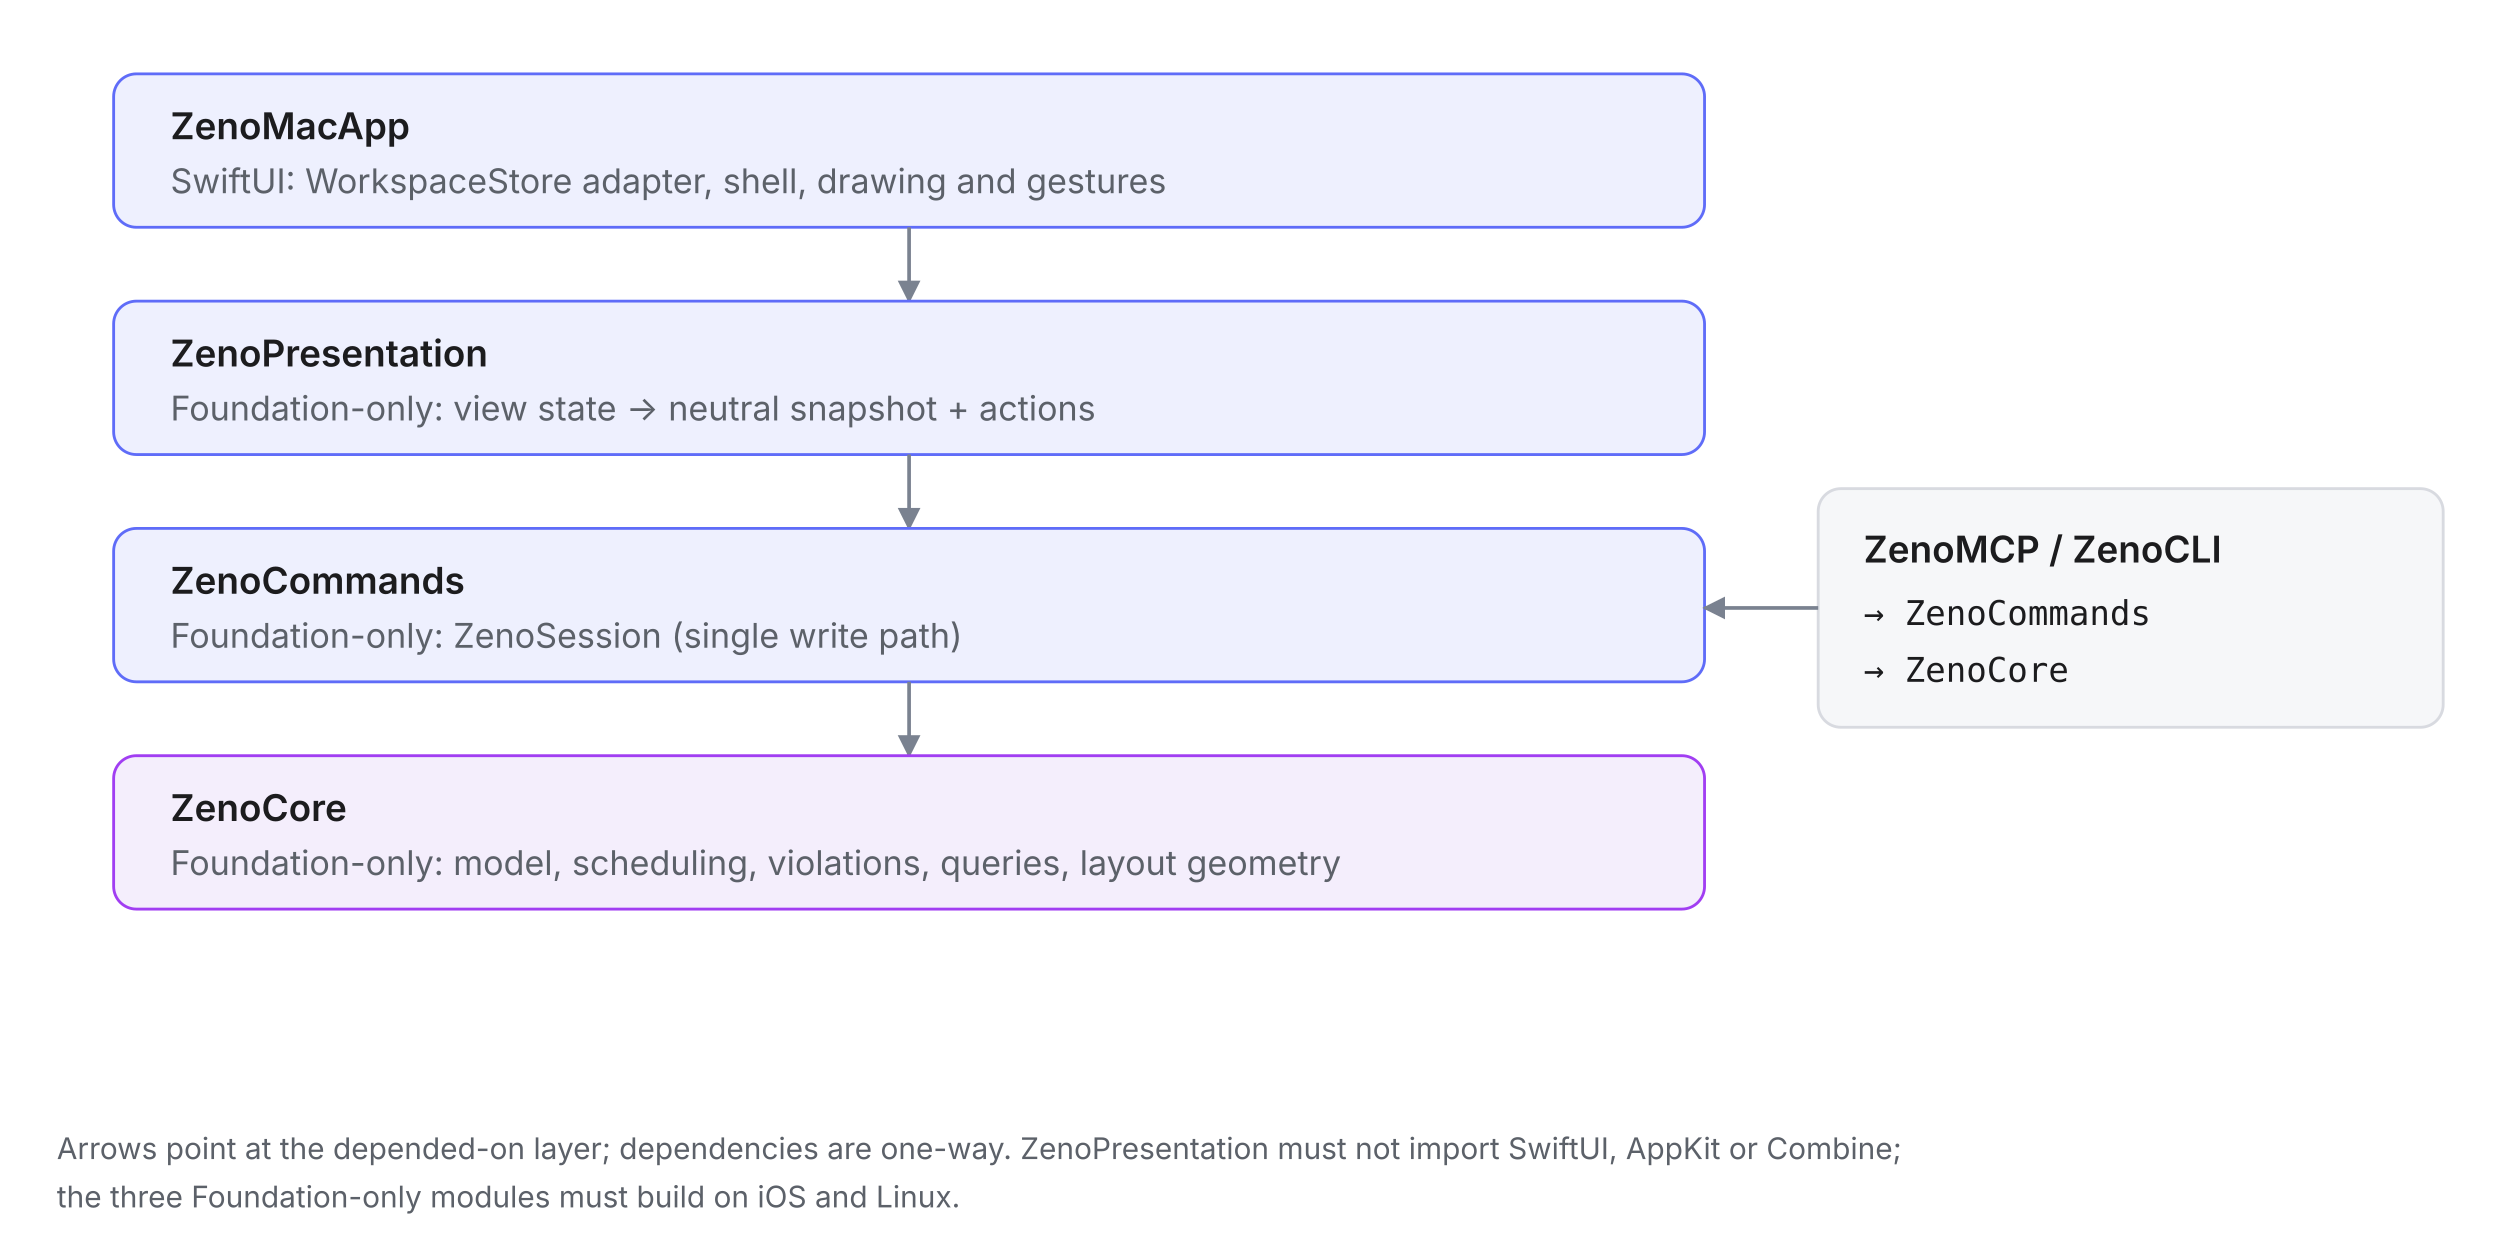
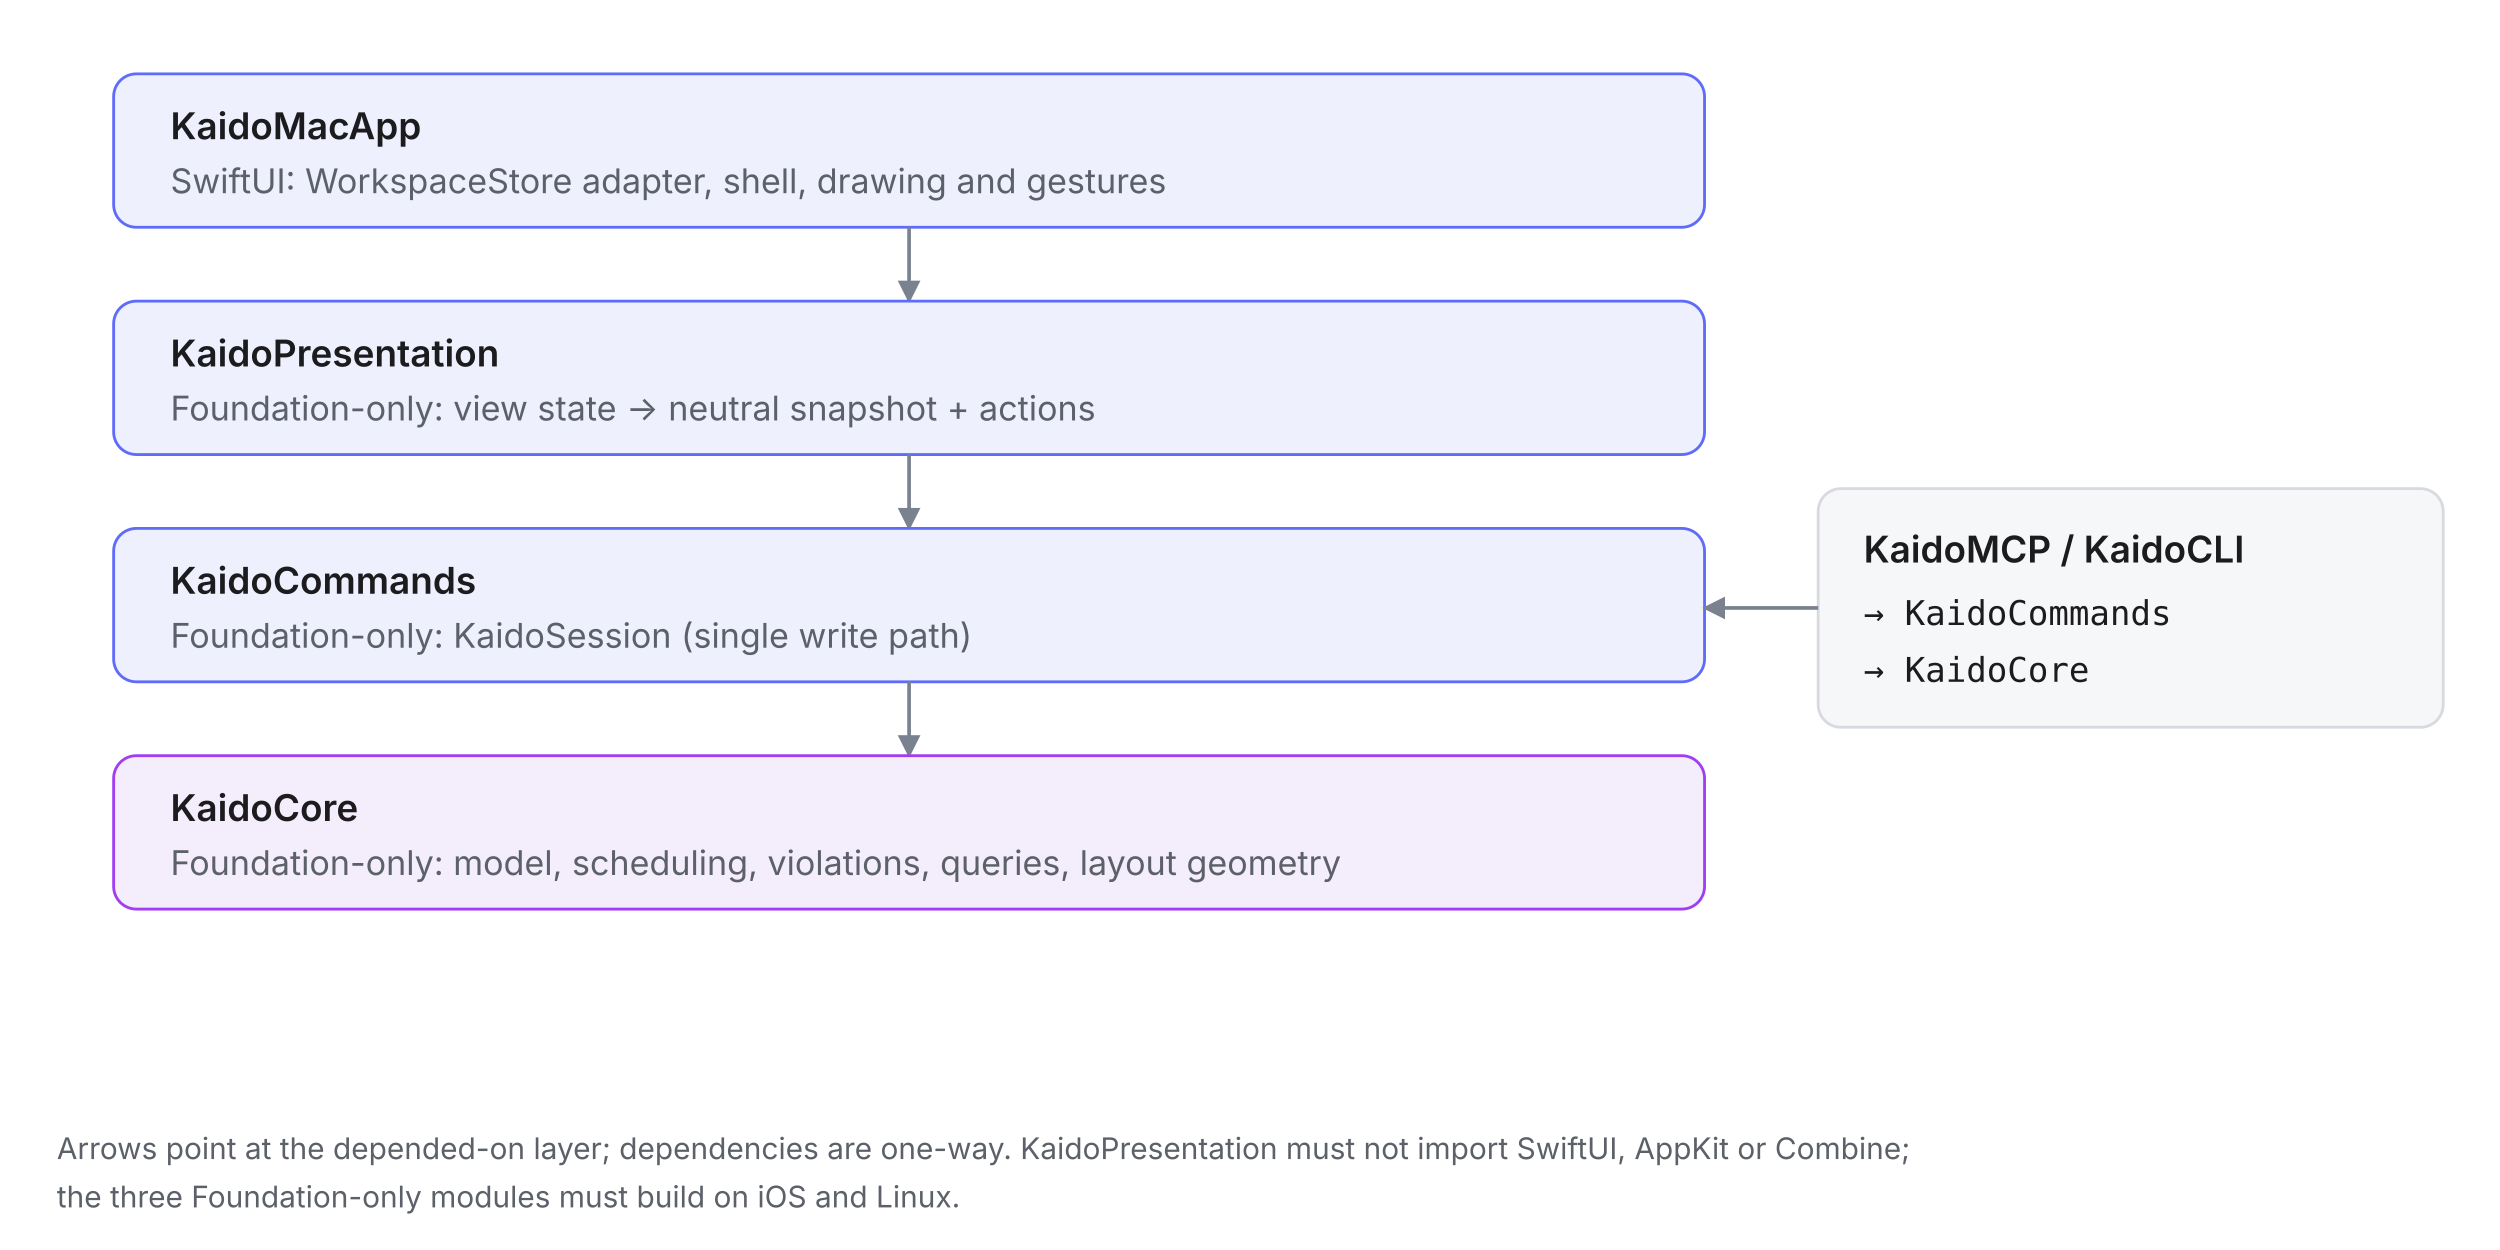
- <svg xmlns="http://www.w3.org/2000/svg" viewBox="0 0 880 440" width="880" height="440" role="img" aria-labelledby="zeno-fig-title zeno-fig-desc">
+ <svg xmlns="http://www.w3.org/2000/svg" viewBox="0 0 880 440" width="880" height="440" role="img" aria-labelledby="kaido-fig-title kaido-fig-desc">
  <style>
    .canvas { fill: #FFFFFF; }
    .panel { fill: #FFFFFF; stroke: #D8DAE0; stroke-width: 1; }
    .soft { fill: #F6F7F9; stroke: #D8DAE0; stroke-width: 1; }
    .accent { fill: #EEF0FE; stroke: #5F6CF8; stroke-width: 1; }
    .core { fill: #F4EEFC; stroke: #A13EF2; stroke-width: 1; }
    .line { stroke: #7A8290; stroke-width: 1.3; fill: none; }
    .tree { stroke: #C3C7D0; stroke-width: 1; fill: none; }
    .t-title { font: 600 13px "SF Pro Text", -apple-system, "PingFang SC", "Hiragino Sans GB", "Microsoft YaHei", sans-serif; fill: #1C1C1E; }
    .t-sub { font: 400 12px "SF Pro Text", -apple-system, "PingFang SC", "Hiragino Sans GB", "Microsoft YaHei", sans-serif; fill: #5C6169; }
    .t-name { font: 600 12.5px "SF Mono", ui-monospace, Menlo, monospace; fill: #1C1C1E; }
    .t-mono { font: 400 12px "SF Mono", ui-monospace, Menlo, monospace; fill: #1C1C1E; }
    .t-band { font: 600 11px "SF Pro Text", -apple-system, "PingFang SC", "Hiragino Sans GB", "Microsoft YaHei", sans-serif; fill: #5C6169; letter-spacing: 0.4px; }
    .t-note { font: 400 10.5px "SF Pro Text", -apple-system, "PingFang SC", "Hiragino Sans GB", "Microsoft YaHei", sans-serif; fill: #5C6169; }
    .arrow-head { fill: #7A8290; }
    @media (prefers-color-scheme: dark) {
      .canvas { fill: #1C1C1E; }
      .panel { fill: #2C2C2E; stroke: #3A3A3C; }
      .soft { fill: #242426; stroke: #3A3A3C; }
      .accent { fill: #232640; stroke: #5F6CF8; }
      .core { fill: #2B2233; stroke: #A13EF2; }
      .line { stroke: #8B93A3; }
      .tree { stroke: #4A4A4E; }
      .t-title, .t-name, .t-mono { fill: #F2F2F7; }
      .t-sub, .t-band, .t-note { fill: #A6A6AD; }
      .arrow-head { fill: #8B93A3; }
    }
  </style>
  <defs>
-     <marker id="zeno-arrow" markerWidth="8" markerHeight="8" refX="7.2" refY="4" orient="auto" markerUnits="userSpaceOnUse">
+     <marker id="kaido-arrow" markerWidth="8" markerHeight="8" refX="7.2" refY="4" orient="auto" markerUnits="userSpaceOnUse">
      <path d="M0,0 L8,4 L0,8 Z" class="arrow-head" />
    </marker>
  </defs>
  <rect class="canvas" x="0" y="0" width="880" height="440" />
  <rect class="accent" x="40" y="26" width="560" height="54" rx="8" />
-   <text class="t-title" x="60" y="49">ZenoMacApp</text>
+   <text class="t-title" x="60" y="49">KaidoMacApp</text>
  <text class="t-sub" x="60" y="68">SwiftUI: WorkspaceStore adapter, shell, drawing and gestures</text>
-   <path class="line" d="M320,80 L320,106" marker-end="url(#zeno-arrow)" />
+   <path class="line" d="M320,80 L320,106" marker-end="url(#kaido-arrow)" />
  <rect class="accent" x="40" y="106" width="560" height="54" rx="8" />
-   <text class="t-title" x="60" y="129">ZenoPresentation</text>
+   <text class="t-title" x="60" y="129">KaidoPresentation</text>
  <text class="t-sub" x="60" y="148">Foundation-only: view state → neutral snapshot + actions</text>
-   <path class="line" d="M320,160 L320,186" marker-end="url(#zeno-arrow)" />
+   <path class="line" d="M320,160 L320,186" marker-end="url(#kaido-arrow)" />
  <rect class="accent" x="40" y="186" width="560" height="54" rx="8" />
-   <text class="t-title" x="60" y="209">ZenoCommands</text>
-   <text class="t-sub" x="60" y="228">Foundation-only: ZenoSession (single write path)</text>
-   <path class="line" d="M320,240 L320,266" marker-end="url(#zeno-arrow)" />
+   <text class="t-title" x="60" y="209">KaidoCommands</text>
+   <text class="t-sub" x="60" y="228">Foundation-only: KaidoSession (single write path)</text>
+   <path class="line" d="M320,240 L320,266" marker-end="url(#kaido-arrow)" />
  <rect class="core" x="40" y="266" width="560" height="54" rx="8" />
-   <text class="t-title" x="60" y="289">ZenoCore</text>
+   <text class="t-title" x="60" y="289">KaidoCore</text>
  <text class="t-sub" x="60" y="308">Foundation-only: model, scheduling, violations, queries, layout geometry</text>
  <rect class="soft" x="640" y="172" width="220" height="84" rx="8" />
-   <text class="t-title" x="656" y="198">ZenoMCP / ZenoCLI</text>
-   <text class="t-mono" x="656" y="220">→ ZenoCommands</text>
-   <text class="t-mono" x="656" y="240">→ ZenoCore</text>
-   <path class="line" d="M640,214 L600,214" marker-end="url(#zeno-arrow)" />
-   <text class="t-note" x="20" y="408">Arrows point at the depended-on layer; dependencies are one-way. ZenoPresentation must not import SwiftUI, AppKit or Combine;</text>
+   <text class="t-title" x="656" y="198">KaidoMCP / KaidoCLI</text>
+   <text class="t-mono" x="656" y="220">→ KaidoCommands</text>
+   <text class="t-mono" x="656" y="240">→ KaidoCore</text>
+   <path class="line" d="M640,214 L600,214" marker-end="url(#kaido-arrow)" />
+   <text class="t-note" x="20" y="408">Arrows point at the depended-on layer; dependencies are one-way. KaidoPresentation must not import SwiftUI, AppKit or Combine;</text>
  <text class="t-note" x="20" y="425">the three Foundation-only modules must build on iOS and Linux.</text>
</svg>
